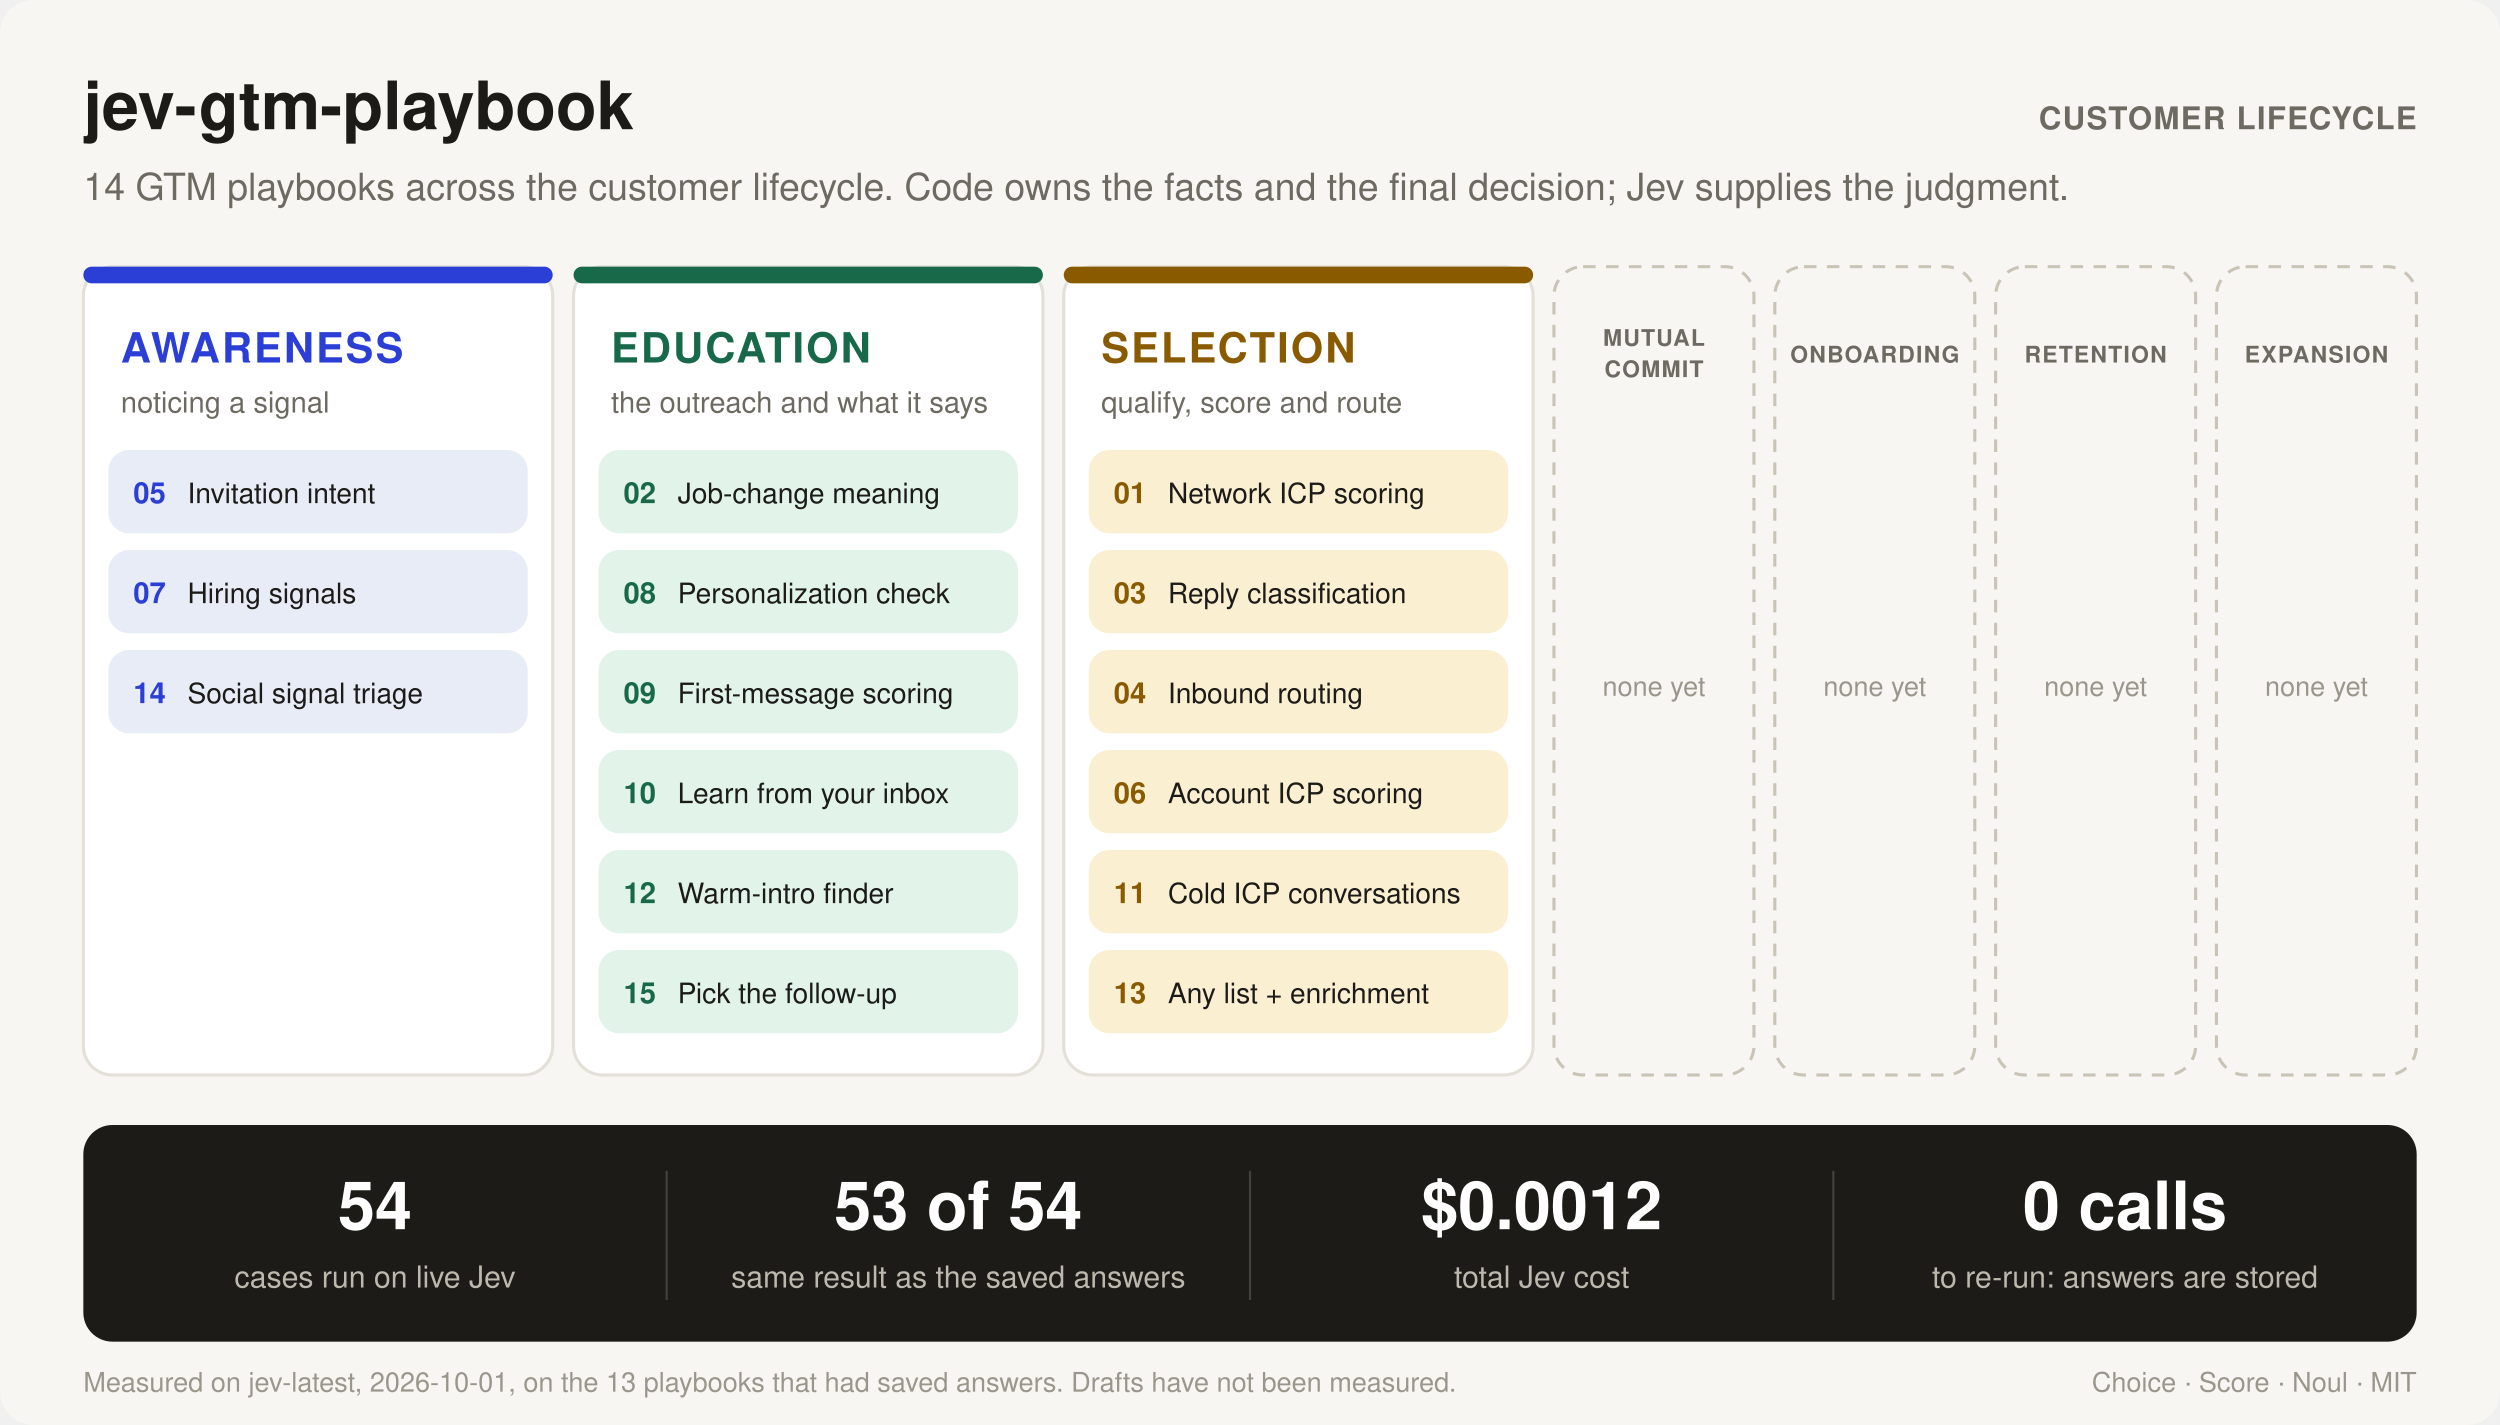
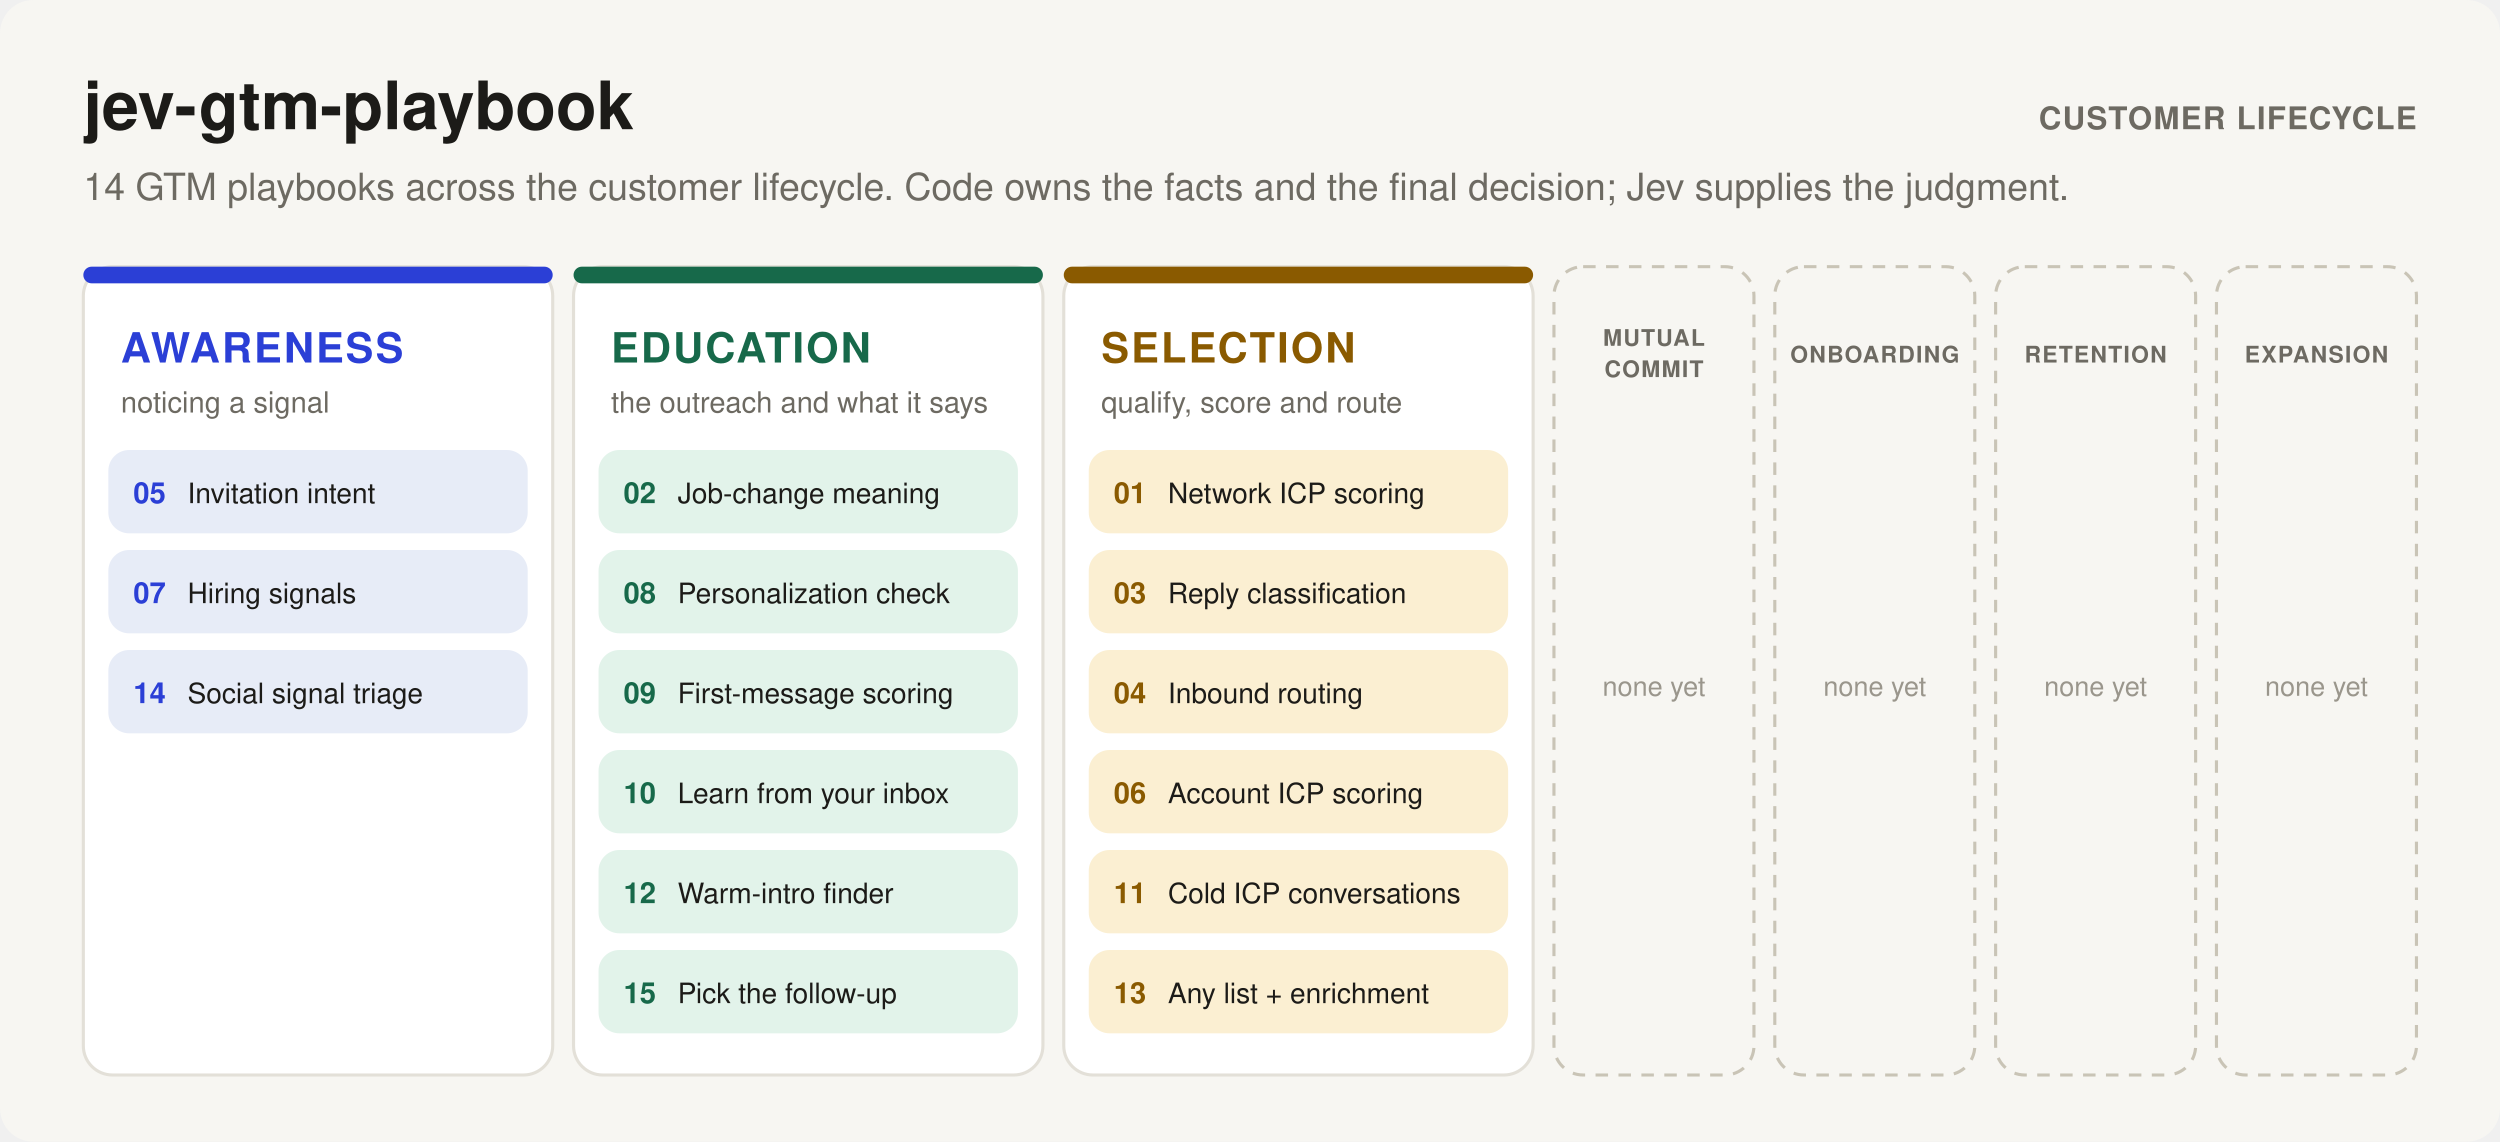
- <svg xmlns="http://www.w3.org/2000/svg" viewBox="0 0 1200 684" width="1200" height="684" role="img" aria-labelledby="t d" font-family="ui-sans-serif, system-ui, -apple-system, Segoe UI, Helvetica, Arial, sans-serif">
-   <rect width="1200" height="684" rx="16" fill="#f7f6f2" />
+ <svg xmlns="http://www.w3.org/2000/svg" viewBox="0 0 1200 548" width="1200" height="548" role="img" aria-labelledby="t d" font-family="ui-sans-serif, system-ui, -apple-system, Segoe UI, Helvetica, Arial, sans-serif">
+   <rect width="1200" height="548" rx="16" fill="#f7f6f2" />
  <text x="40" y="62" font-size="32" font-weight="800" fill="#1c1b18">jev-gtm-playbook</text>
  <text x="40" y="96" font-size="18" fill="#6d6a62">14 GTM playbooks across the customer lifecycle. Code owns the facts and the final decision; Jev supplies the judgment.</text>
  <text x="1160" y="62" font-size="15" font-weight="700" fill="#6d6a62" text-anchor="end" letter-spacing="0.6">CUSTOMER LIFECYCLE</text>
  <rect x="40.0" y="128" width="225.3" height="388" rx="14" fill="#ffffff" stroke="#e3e0d8" stroke-width="1.5" />
  <rect x="40.0" y="128" width="225.3" height="8" rx="4" fill="#2b3fd6" />
  <text x="58.0" y="174" font-size="20" font-weight="800" fill="#2b3fd6" letter-spacing="1">AWARENESS</text>
  <text x="58.0" y="198" font-size="14" fill="#6d6a62">noticing a signal</text>
  <rect x="52.0" y="216" width="201.3" height="40" rx="10" fill="#e7ecf7" />
  <text x="64.0" y="241.5" font-size="14" font-weight="800" fill="#2b3fd6">05</text>
  <text x="90.0" y="241.5" font-size="13.5" fill="#1c1b18">Invitation intent</text>
  <rect x="52.0" y="264" width="201.3" height="40" rx="10" fill="#e7ecf7" />
  <text x="64.0" y="289.5" font-size="14" font-weight="800" fill="#2b3fd6">07</text>
  <text x="90.0" y="289.5" font-size="13.5" fill="#1c1b18">Hiring signals</text>
  <rect x="52.0" y="312" width="201.3" height="40" rx="10" fill="#e7ecf7" />
  <text x="64.0" y="337.5" font-size="14" font-weight="800" fill="#2b3fd6">14</text>
  <text x="90.0" y="337.5" font-size="13.5" fill="#1c1b18">Social signal triage</text>
  <rect x="275.3" y="128" width="225.3" height="388" rx="14" fill="#ffffff" stroke="#e3e0d8" stroke-width="1.5" />
  <rect x="275.3" y="128" width="225.3" height="8" rx="4" fill="#17694a" />
  <text x="293.3" y="174" font-size="20" font-weight="800" fill="#17694a" letter-spacing="1">EDUCATION</text>
  <text x="293.3" y="198" font-size="14" fill="#6d6a62">the outreach and what it says</text>
  <rect x="287.3" y="216" width="201.3" height="40" rx="10" fill="#e2f3ea" />
  <text x="299.3" y="241.5" font-size="14" font-weight="800" fill="#17694a">02</text>
  <text x="325.3" y="241.5" font-size="13.5" fill="#1c1b18">Job-change meaning</text>
  <rect x="287.3" y="264" width="201.3" height="40" rx="10" fill="#e2f3ea" />
  <text x="299.3" y="289.5" font-size="14" font-weight="800" fill="#17694a">08</text>
  <text x="325.3" y="289.5" font-size="13.5" fill="#1c1b18">Personalization check</text>
  <rect x="287.3" y="312" width="201.3" height="40" rx="10" fill="#e2f3ea" />
  <text x="299.3" y="337.5" font-size="14" font-weight="800" fill="#17694a">09</text>
  <text x="325.3" y="337.5" font-size="13.5" fill="#1c1b18">First-message scoring</text>
  <rect x="287.3" y="360" width="201.3" height="40" rx="10" fill="#e2f3ea" />
  <text x="299.3" y="385.5" font-size="14" font-weight="800" fill="#17694a">10</text>
  <text x="325.3" y="385.5" font-size="13.5" fill="#1c1b18">Learn from your inbox</text>
  <rect x="287.3" y="408" width="201.3" height="40" rx="10" fill="#e2f3ea" />
  <text x="299.3" y="433.5" font-size="14" font-weight="800" fill="#17694a">12</text>
  <text x="325.3" y="433.5" font-size="13.5" fill="#1c1b18">Warm-intro finder</text>
  <rect x="287.3" y="456" width="201.3" height="40" rx="10" fill="#e2f3ea" />
  <text x="299.3" y="481.5" font-size="14" font-weight="800" fill="#17694a">15</text>
  <text x="325.3" y="481.5" font-size="13.5" fill="#1c1b18">Pick the follow-up</text>
  <rect x="510.6" y="128" width="225.3" height="388" rx="14" fill="#ffffff" stroke="#e3e0d8" stroke-width="1.5" />
  <rect x="510.6" y="128" width="225.3" height="8" rx="4" fill="#8a5a00" />
  <text x="528.6" y="174" font-size="20" font-weight="800" fill="#8a5a00" letter-spacing="1">SELECTION</text>
  <text x="528.6" y="198" font-size="14" fill="#6d6a62">qualify, score and route</text>
  <rect x="522.6" y="216" width="201.3" height="40" rx="10" fill="#fbefd2" />
  <text x="534.6" y="241.5" font-size="14" font-weight="800" fill="#8a5a00">01</text>
  <text x="560.6" y="241.5" font-size="13.5" fill="#1c1b18">Network ICP scoring</text>
  <rect x="522.6" y="264" width="201.3" height="40" rx="10" fill="#fbefd2" />
  <text x="534.6" y="289.5" font-size="14" font-weight="800" fill="#8a5a00">03</text>
  <text x="560.6" y="289.5" font-size="13.5" fill="#1c1b18">Reply classification</text>
  <rect x="522.6" y="312" width="201.3" height="40" rx="10" fill="#fbefd2" />
  <text x="534.6" y="337.5" font-size="14" font-weight="800" fill="#8a5a00">04</text>
  <text x="560.6" y="337.5" font-size="13.5" fill="#1c1b18">Inbound routing</text>
  <rect x="522.6" y="360" width="201.3" height="40" rx="10" fill="#fbefd2" />
  <text x="534.6" y="385.5" font-size="14" font-weight="800" fill="#8a5a00">06</text>
  <text x="560.6" y="385.5" font-size="13.5" fill="#1c1b18">Account ICP scoring</text>
  <rect x="522.6" y="408" width="201.3" height="40" rx="10" fill="#fbefd2" />
  <text x="534.6" y="433.5" font-size="14" font-weight="800" fill="#8a5a00">11</text>
  <text x="560.6" y="433.5" font-size="13.5" fill="#1c1b18">Cold ICP conversations</text>
  <rect x="522.6" y="456" width="201.3" height="40" rx="10" fill="#fbefd2" />
  <text x="534.6" y="481.5" font-size="14" font-weight="800" fill="#8a5a00">13</text>
  <text x="560.6" y="481.5" font-size="13.5" fill="#1c1b18">Any list + enrichment</text>
  <rect x="745.9" y="128" width="96" height="388" rx="14" fill="none" stroke="#c9c4b6" stroke-width="1.5" stroke-dasharray="6 5" />
  <text x="793.9" y="166" font-size="11" font-weight="800" fill="#6d6a62" letter-spacing="0.6" text-anchor="middle">MUTUAL</text>
  <text x="793.9" y="181" font-size="11" font-weight="800" fill="#6d6a62" letter-spacing="0.6" text-anchor="middle">COMMIT</text>
  <text x="793.9" y="334" font-size="13" fill="#9a968c" text-anchor="middle">none yet</text>
  <rect x="851.9" y="128" width="96" height="388" rx="14" fill="none" stroke="#c9c4b6" stroke-width="1.5" stroke-dasharray="6 5" />
  <text x="899.9" y="174" font-size="11" font-weight="800" fill="#6d6a62" letter-spacing="0.6" text-anchor="middle">ONBOARDING</text>
  <text x="899.9" y="334" font-size="13" fill="#9a968c" text-anchor="middle">none yet</text>
  <rect x="957.9" y="128" width="96" height="388" rx="14" fill="none" stroke="#c9c4b6" stroke-width="1.5" stroke-dasharray="6 5" />
  <text x="1005.9" y="174" font-size="11" font-weight="800" fill="#6d6a62" letter-spacing="0.6" text-anchor="middle">RETENTION</text>
  <text x="1005.9" y="334" font-size="13" fill="#9a968c" text-anchor="middle">none yet</text>
  <rect x="1063.9" y="128" width="96" height="388" rx="14" fill="none" stroke="#c9c4b6" stroke-width="1.5" stroke-dasharray="6 5" />
  <text x="1111.9" y="174" font-size="11" font-weight="800" fill="#6d6a62" letter-spacing="0.6" text-anchor="middle">EXPANSION</text>
  <text x="1111.9" y="334" font-size="13" fill="#9a968c" text-anchor="middle">none yet</text>
-   <rect x="40" y="540" width="1120" height="104" rx="14" fill="#1c1b18" />
-   <text x="180" y="590" font-size="32" font-weight="800" fill="#ffffff" text-anchor="middle">54</text>
-   <text x="180" y="618" font-size="14.5" fill="#bdb8ad" text-anchor="middle">cases run on live Jev</text>
-   <text x="460" y="590" font-size="32" font-weight="800" fill="#ffffff" text-anchor="middle">53 of 54</text>
-   <text x="460" y="618" font-size="14.5" fill="#bdb8ad" text-anchor="middle">same result as the saved answers</text>
-   <line x1="320" y1="562" x2="320" y2="624" stroke="#44423c" stroke-width="1" />
-   <text x="740" y="590" font-size="32" font-weight="800" fill="#ffffff" text-anchor="middle">$0.0012</text>
-   <text x="740" y="618" font-size="14.5" fill="#bdb8ad" text-anchor="middle">total Jev cost</text>
-   <line x1="600" y1="562" x2="600" y2="624" stroke="#44423c" stroke-width="1" />
-   <text x="1020" y="590" font-size="32" font-weight="800" fill="#ffffff" text-anchor="middle">0 calls</text>
-   <text x="1020" y="618" font-size="14.5" fill="#bdb8ad" text-anchor="middle">to re-run: answers are stored</text>
-   <line x1="880" y1="562" x2="880" y2="624" stroke="#44423c" stroke-width="1" />
-   <text x="40" y="668" font-size="13" fill="#9a968c">Measured on jev-latest, 2026-10-01, on the 13 playbooks that had saved answers. Drafts have not been measured.</text>
-   <text x="1160" y="668" font-size="13" fill="#9a968c" text-anchor="end">Choice · Score · Noul · MIT</text>
</svg>
